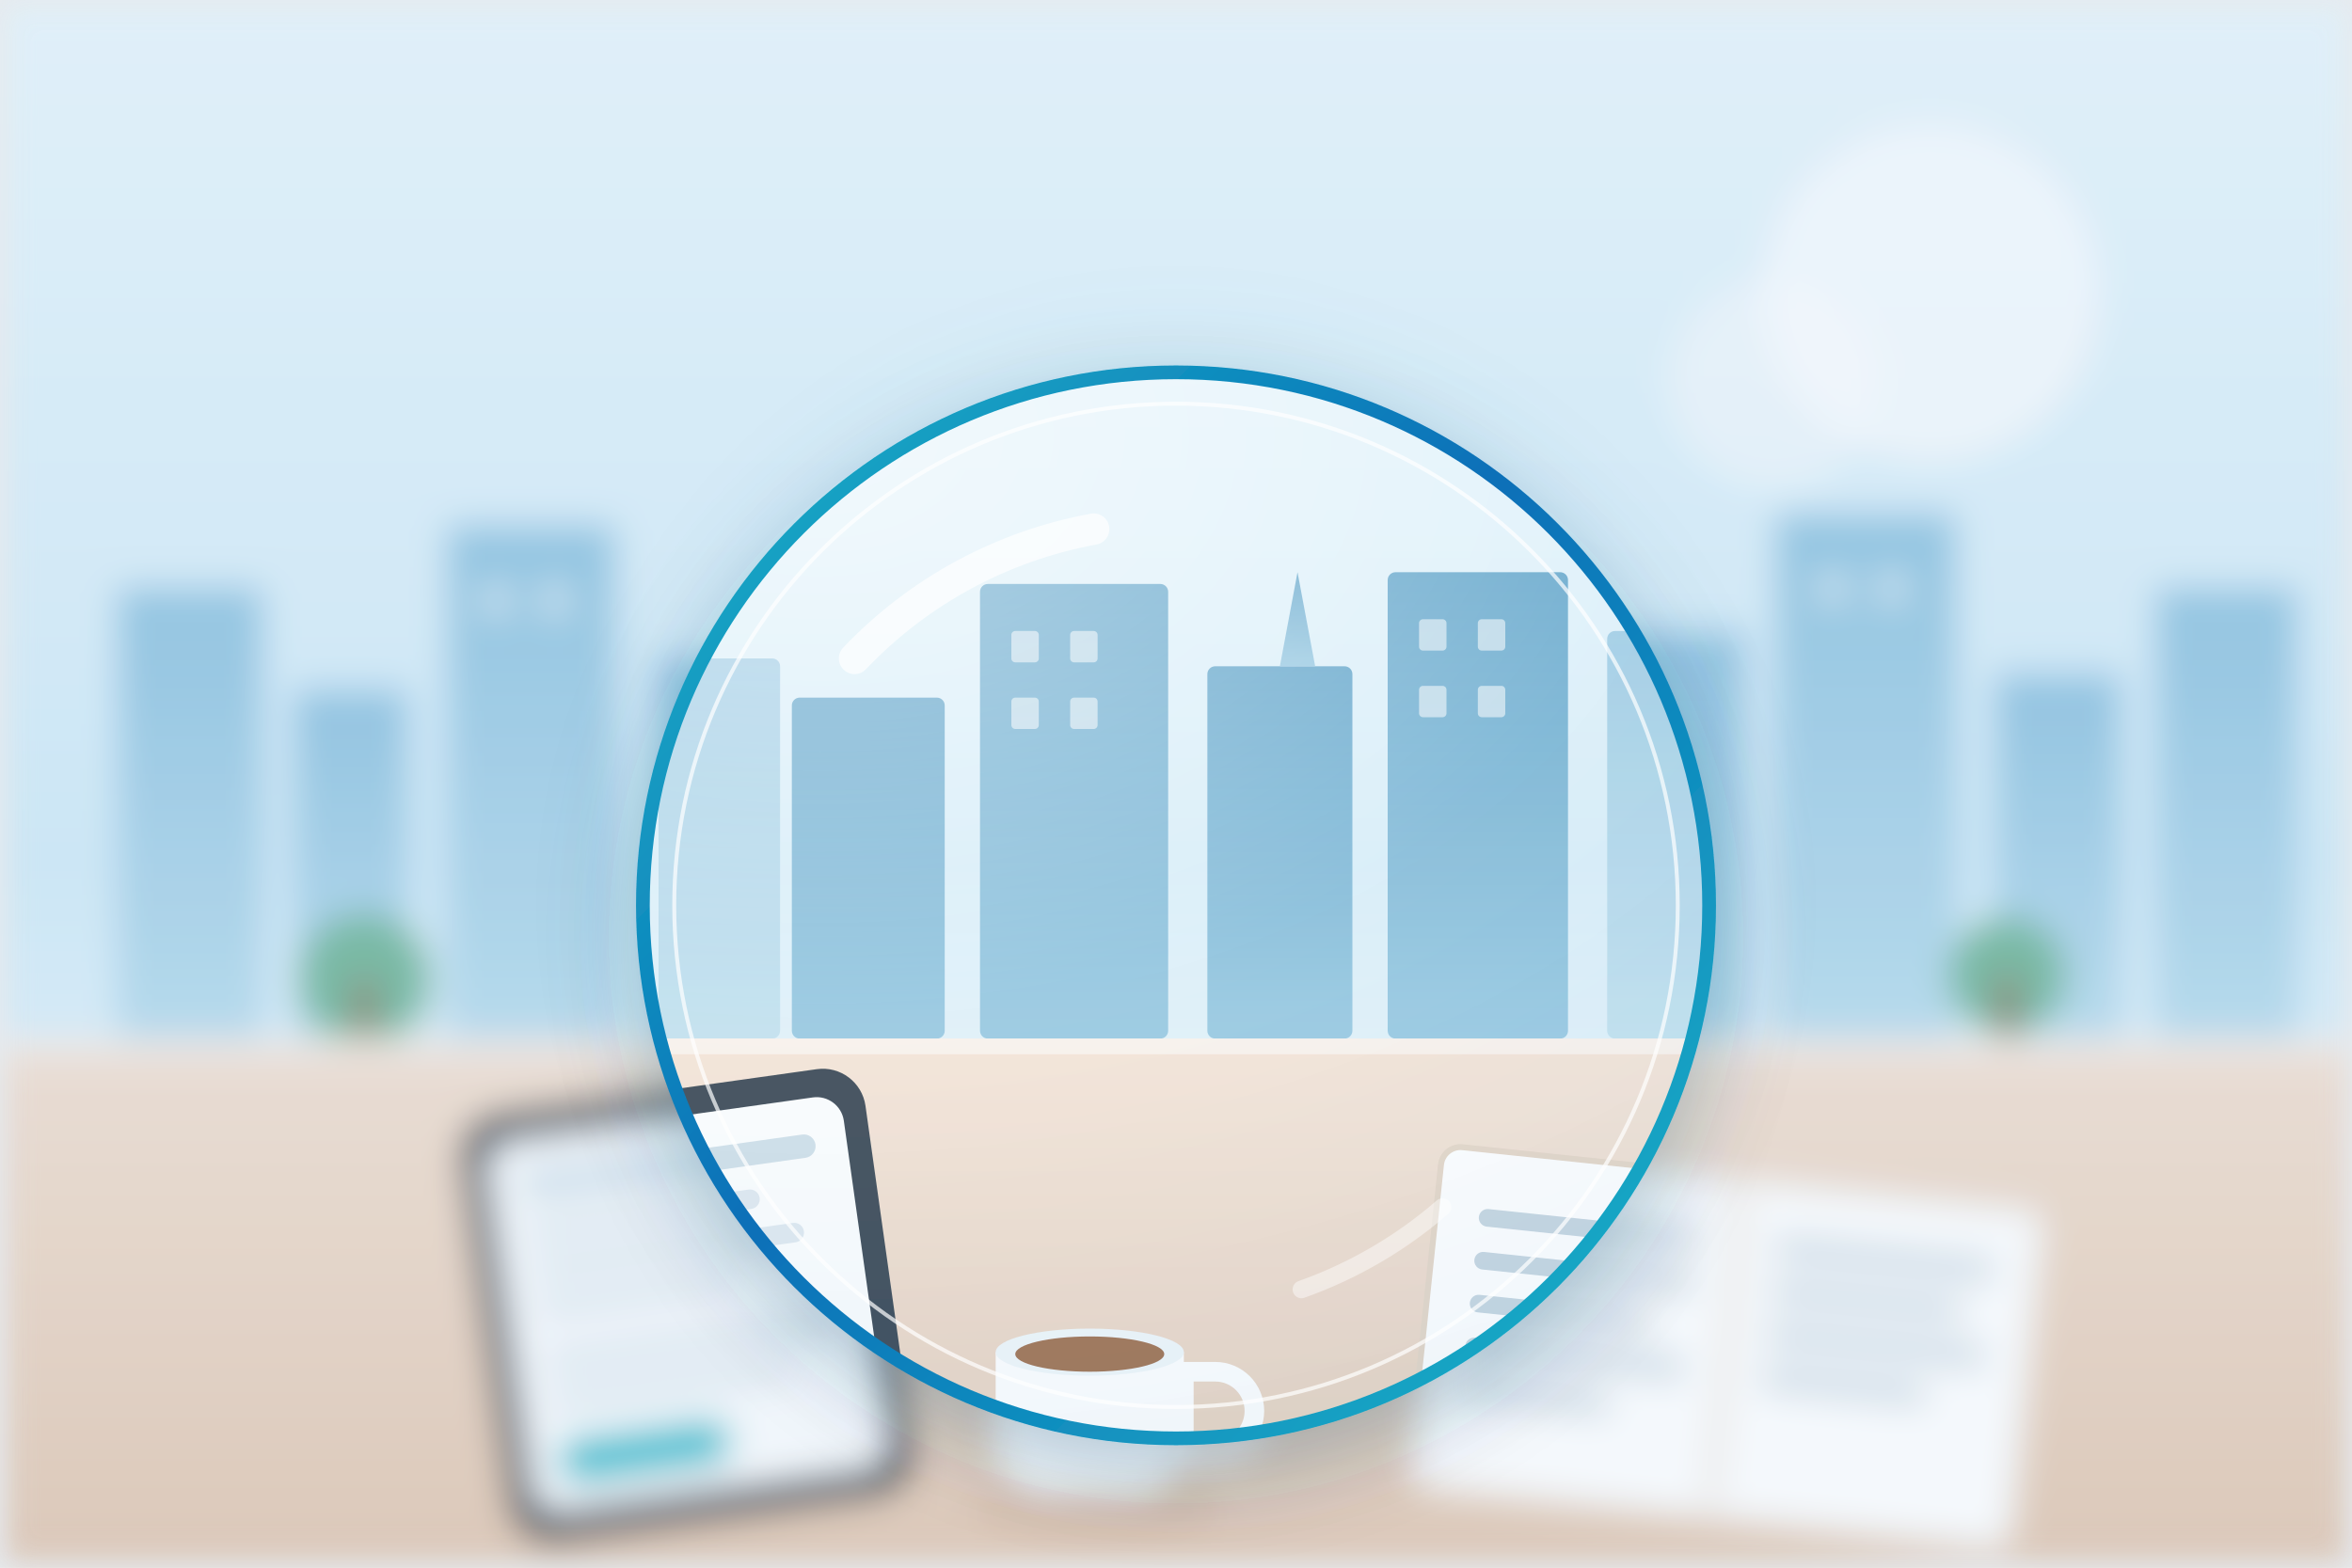
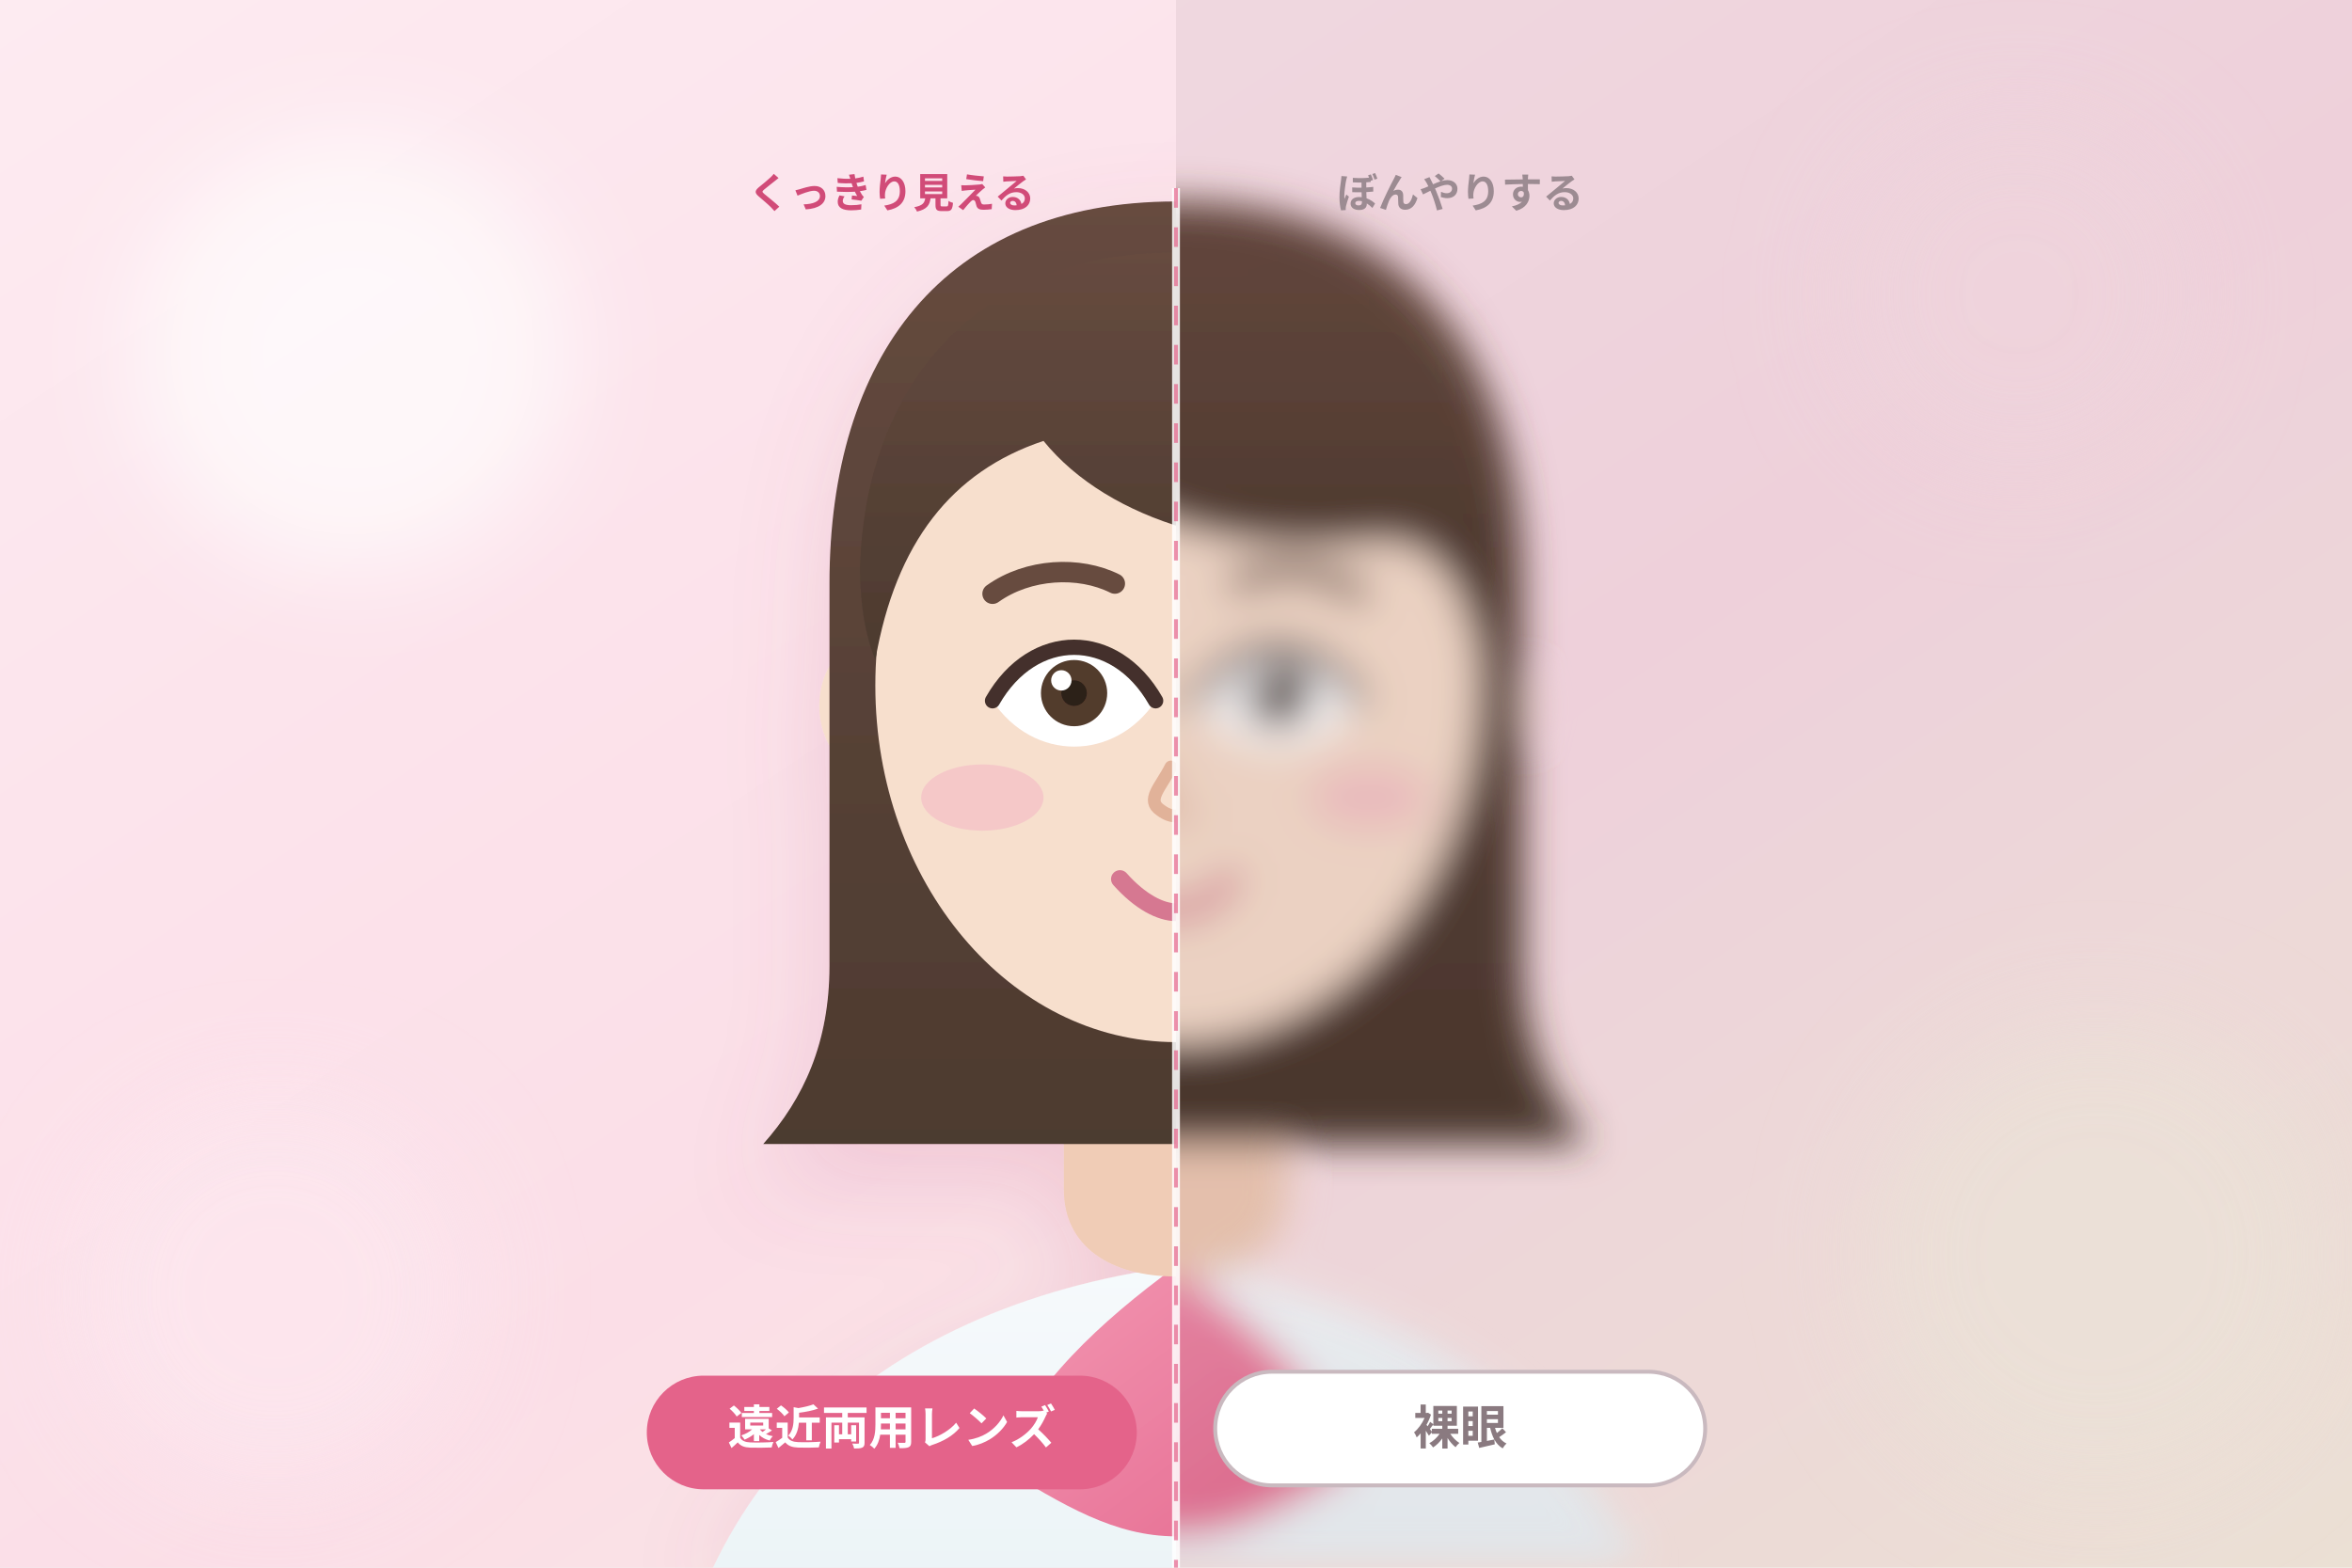
<svg xmlns="http://www.w3.org/2000/svg" viewBox="0 0 1200 800" width="1200" height="800" role="img" aria-labelledby="kvTitle kvDesc">
  <defs>
-     <linearGradient id="kvSky" x1="0" y1="0" x2="0" y2="1">
-       <stop offset="0%" stop-color="#EAF6FC" />
-       <stop offset="55%" stop-color="#D5ECF8" />
-       <stop offset="100%" stop-color="#F7FBFD" />
+     <linearGradient id="kvBg" x1="0" y1="0" x2="1" y2="1">
+       <stop offset="0%" stop-color="#FDEAF0" />
+       <stop offset="55%" stop-color="#FBDCE6" />
+       <stop offset="100%" stop-color="#F7EDDF" />
    </linearGradient>
-     <linearGradient id="kvFar" x1="0" y1="0" x2="0" y2="1">
-       <stop offset="0%" stop-color="#8FC3DF" />
-       <stop offset="100%" stop-color="#B9DCEC" />
+     <linearGradient id="kvHair" x1="0" y1="0" x2="0" y2="1">
+       <stop offset="0%" stop-color="#5E4235" />
+       <stop offset="100%" stop-color="#433026" />
    </linearGradient>
-     <linearGradient id="kvMid" x1="0" y1="0" x2="0" y2="1">
-       <stop offset="0%" stop-color="#5EA3C9" />
-       <stop offset="100%" stop-color="#93C6E0" />
+     <linearGradient id="kvTops" x1="0" y1="0" x2="0" y2="1">
+       <stop offset="0%" stop-color="#F5FAFC" />
+       <stop offset="100%" stop-color="#E4EEF3" />
    </linearGradient>
-     <linearGradient id="kvDesk" x1="0" y1="0" x2="0" y2="1">
-       <stop offset="0%" stop-color="#F3E3D6" />
-       <stop offset="100%" stop-color="#E5CDB9" />
+     <linearGradient id="kvScarf" x1="0" y1="0" x2="1" y2="1">
+       <stop offset="0%" stop-color="#F292AF" />
+       <stop offset="100%" stop-color="#E4638A" />
    </linearGradient>
-     <linearGradient id="kvRing" x1="0" y1="0" x2="1" y2="1">
-       <stop offset="0%" stop-color="#16B8C8" />
-       <stop offset="45%" stop-color="#0E6FB8" />
-       <stop offset="100%" stop-color="#16B8C8" />
-     </linearGradient>
-     <radialGradient id="kvGlass" cx="35%" cy="28%" r="80%">
-       <stop offset="0%" stop-color="#FFFFFF" stop-opacity=".55" />
-       <stop offset="45%" stop-color="#FFFFFF" stop-opacity=".08" />
-       <stop offset="100%" stop-color="#0E6FB8" stop-opacity=".10" />
-     </radialGradient>
-     <radialGradient id="kvGlow" cx="50%" cy="50%" r="50%">
-       <stop offset="0%" stop-color="#16B8C8" stop-opacity=".28" />
-       <stop offset="100%" stop-color="#16B8C8" stop-opacity="0" />
-     </radialGradient>
-     <filter id="kvBlur" x="-10%" y="-10%" width="120%" height="120%">
-       <feGaussianBlur stdDeviation="9" />
+     <filter id="kvBlur" x="-15%" y="-15%" width="130%" height="130%">
+       <feGaussianBlur stdDeviation="7.5" />
    </filter>
-     <filter id="kvSoft" x="-20%" y="-20%" width="140%" height="140%">
-       <feGaussianBlur stdDeviation="18" />
+     <filter id="kvSoft" x="-30%" y="-30%" width="160%" height="160%">
+       <feGaussianBlur stdDeviation="26" />
    </filter>
    <filter id="kvShadow" x="-30%" y="-30%" width="160%" height="160%">
-       <feDropShadow dx="0" dy="16" stdDeviation="22" flood-color="#0A3A5C" flood-opacity=".22" />
+       <feDropShadow dx="0" dy="14" stdDeviation="18" flood-color="#B85B7B" flood-opacity=".18" />
    </filter>
-     <clipPath id="kvLensClip">
-       <circle cx="600" cy="462" r="272" />
+     <clipPath id="kvLeft">
+       <rect x="0" y="0" width="600" height="800" />
    </clipPath>
-     <g id="kvScene">
-       <rect x="0" y="0" width="1200" height="800" fill="url(#kvSky)" />
-       <circle cx="985" cy="150" r="86" fill="#FFFFFF" opacity=".65" />
-       <circle cx="905" cy="196" r="54" fill="#FFFFFF" opacity=".45" />
-       <g fill="url(#kvFar)" opacity=".85">
-         <rect x="60" y="300" width="74" height="230" rx="4" />
-         <rect x="150" y="352" width="58" height="178" rx="4" />
-         <rect x="228" y="268" width="86" height="262" rx="4" />
-         <rect x="336" y="336" width="62" height="194" rx="4" />
-         <rect x="820" y="322" width="70" height="208" rx="4" />
-         <rect x="906" y="262" width="92" height="268" rx="4" />
-         <rect x="1018" y="344" width="64" height="186" rx="4" />
-         <rect x="1100" y="300" width="72" height="230" rx="4" />
+     <clipPath id="kvRight">
+       <rect x="600" y="0" width="600" height="800" />
+     </clipPath>
+     <g id="kvWoman">
+       <path d="M398 800c4-116 82-190 202-206 120 16 198 90 202 206z" fill="url(#kvTops)" />
+       <path d="M600 594c-30 22-56 46-70 78 26 16 46 28 70 28s44-12 70-28c-14-32-40-56-70-78z" fill="url(#kvScarf)" />
+       <path d="M556 486h88v78c0 22-18 34-44 34s-44-12-44-34z" fill="#EFC9B2" />
+       <ellipse cx="480" cy="374" rx="20" ry="26" fill="#F7DDCB" />
+       <ellipse cx="720" cy="374" rx="20" ry="26" fill="#F7DDCB" />
+       <circle cx="480" cy="404" r="7" fill="#F2A8BF" />
+       <circle cx="720" cy="404" r="7" fill="#F2A8BF" />
+       <path d="M600 176c-92 0-136 62-136 150v150c0 30-10 52-26 70h324c-16-18-26-40-26-70V326c0-88-44-150-136-150z" fill="url(#kvHair)" />
+       <ellipse cx="600" cy="366" rx="118" ry="140" fill="#F7DDCB" />
+       <path d="M600 196c-76 0-122 50-124 124 0 14 2 26 6 36 8-46 30-74 66-86 26 32 78 46 130 40 20-2 34 12 40 46 4-12 6-24 6-36-2-74-48-124-124-124z" fill="url(#kvHair)" />
+       <path d="M528 330c14-10 34-11 48-4" fill="none" stroke="#5E4235" stroke-width="8" stroke-linecap="round" />
+       <path d="M624 326c14-7 34-6 48 4" fill="none" stroke="#5E4235" stroke-width="8" stroke-linecap="round" />
+       <g>
+         <path d="M528 372c8-14 20-21 32-21s24 7 32 21c-8 12-20 18-32 18s-24-6-32-18z" fill="#FFFFFF" />
+         <circle cx="560" cy="369" r="13" fill="#4A3021" />
+         <circle cx="560" cy="369" r="5" fill="#20130B" />
+         <circle cx="555" cy="364" r="4" fill="#FFFFFF" />
+         <path d="M528 372c8-14 20-21 32-21s24 7 32 21" fill="none" stroke="#3A2820" stroke-width="6" stroke-linecap="round" />
+         <path d="M608 372c8-14 20-21 32-21s24 7 32 21c-8 12-20 18-32 18s-24-6-32-18z" fill="#FFFFFF" />
+         <circle cx="640" cy="369" r="13" fill="#4A3021" />
+         <circle cx="640" cy="369" r="5" fill="#20130B" />
+         <circle cx="635" cy="364" r="4" fill="#FFFFFF" />
+         <path d="M608 372c8-14 20-21 32-21s24 7 32 21" fill="none" stroke="#3A2820" stroke-width="6" stroke-linecap="round" />
      </g>
-       <g fill="url(#kvMid)">
-         <rect x="404" y="356" width="78" height="174" rx="4" />
-         <rect x="500" y="298" width="96" height="232" rx="4" />
-         <rect x="616" y="340" width="74" height="190" rx="4" />
-         <rect x="708" y="292" width="92" height="238" rx="4" />
-         <polygon points="662,292 653,340 671,340" />
-       </g>
-       <g fill="#FFFFFF" opacity=".55">
-         <rect x="516" y="322" width="14" height="16" rx="2" />
-         <rect x="546" y="322" width="14" height="16" rx="2" />
-         <rect x="516" y="356" width="14" height="16" rx="2" />
-         <rect x="546" y="356" width="14" height="16" rx="2" />
-         <rect x="724" y="316" width="14" height="16" rx="2" />
-         <rect x="754" y="316" width="14" height="16" rx="2" />
-         <rect x="724" y="350" width="14" height="16" rx="2" />
-         <rect x="754" y="350" width="14" height="16" rx="2" />
-         <rect x="928" y="292" width="14" height="16" rx="2" />
-         <rect x="958" y="292" width="14" height="16" rx="2" />
-         <rect x="246" y="298" width="14" height="16" rx="2" />
-         <rect x="276" y="298" width="14" height="16" rx="2" />
-       </g>
-       <g>
-         <circle cx="186" cy="500" r="34" fill="#7FBEA4" />
-         <rect x="181" y="500" width="10" height="42" fill="#9A8069" />
-         <circle cx="1024" cy="498" r="30" fill="#7FBEA4" />
-         <rect x="1019" y="498" width="10" height="42" fill="#9A8069" />
-       </g>
-       <rect x="0" y="530" width="1200" height="270" fill="url(#kvDesk)" />
-       <rect x="0" y="530" width="1200" height="8" fill="#FFFFFF" opacity=".5" />
-       <g transform="rotate(-8 350 660)">
-         <rect x="246" y="556" width="208" height="220" rx="22" fill="#2F3E4C" />
-         <rect x="258" y="570" width="184" height="192" rx="14" fill="#FBFDFE" />
-         <rect x="274" y="588" width="152" height="12" rx="6" fill="#CBDCE7" />
-         <rect x="274" y="612" width="120" height="10" rx="5" fill="#DCE7EF" />
-         <rect x="274" y="632" width="140" height="10" rx="5" fill="#DCE7EF" />
-         <rect x="274" y="652" width="104" height="10" rx="5" fill="#DCE7EF" />
-         <rect x="274" y="680" width="152" height="10" rx="5" fill="#DCE7EF" />
-         <rect x="274" y="700" width="126" height="10" rx="5" fill="#DCE7EF" />
-         <rect x="274" y="726" width="88" height="22" rx="11" fill="#16B8C8" opacity=".85" />
-       </g>
-       <g transform="rotate(6 880 690)">
-         <rect x="726" y="600" width="310" height="176" rx="10" fill="#FFFFFF" />
-         <rect x="726" y="600" width="310" height="176" rx="10" fill="none" stroke="#E3D3C3" stroke-width="3" />
-         <line x1="881" y1="606" x2="881" y2="770" stroke="#E9DBCC" stroke-width="4" />
-         <g fill="#C3D3DE">
-           <rect x="748" y="630" width="112" height="9" rx="4.5" />
-           <rect x="748" y="652" width="112" height="9" rx="4.5" />
-           <rect x="748" y="674" width="92" height="9" rx="4.5" />
-           <rect x="748" y="696" width="112" height="9" rx="4.5" />
-           <rect x="748" y="718" width="76" height="9" rx="4.5" />
-           <rect x="900" y="630" width="112" height="9" rx="4.5" />
-           <rect x="900" y="652" width="98" height="9" rx="4.5" />
-           <rect x="900" y="674" width="112" height="9" rx="4.5" />
-           <rect x="900" y="696" width="84" height="9" rx="4.5" />
-         </g>
-       </g>
-       <g>
-         <ellipse cx="560" cy="768" rx="62" ry="14" fill="#D4B79E" opacity=".55" />
-         <path d="M508 690h96v46a26 26 0 0 1-26 26h-44a26 26 0 0 1-26-26z" fill="#FFFFFF" />
-         <path d="M604 700h16a20 20 0 0 1 0 40h-16z" fill="none" stroke="#FFFFFF" stroke-width="10" />
-         <ellipse cx="556" cy="690" rx="48" ry="12" fill="#F0F6FA" />
-         <ellipse cx="556" cy="691" rx="38" ry="9" fill="#9C6B4A" />
-       </g>
+       <path d="M598 398c-4 8-10 13-4 17 4 3 8 3 12 0" fill="none" stroke="#E0AE94" stroke-width="5" stroke-linecap="round" />
+       <path d="M578 442c8 9 16 13 22 13s14-4 22-13" fill="none" stroke="#D4718C" stroke-width="7" stroke-linecap="round" />
+       <ellipse cx="524" cy="410" rx="24" ry="13" fill="#F2A8BF" opacity=".45" />
+       <ellipse cx="676" cy="410" rx="24" ry="13" fill="#F2A8BF" opacity=".45" />
    </g>
  </defs>
-   <use href="#kvScene" filter="url(#kvBlur)" />
-   <rect x="0" y="0" width="1200" height="800" fill="#0E6FB8" opacity=".05" />
-   <circle cx="600" cy="462" r="316" fill="url(#kvGlow)" filter="url(#kvSoft)" />
-   <g filter="url(#kvShadow)">
-     <g clip-path="url(#kvLensClip)">
-       <use href="#kvScene" />
-       <rect x="0" y="0" width="1200" height="800" fill="#FFFFFF" opacity=".06" />
-       <rect x="0" y="0" width="1200" height="800" fill="url(#kvGlass)" />
+   <rect width="1200" height="800" fill="url(#kvBg)" />
+   <g filter="url(#kvSoft)" opacity=".7">
+     <circle cx="180" cy="180" r="110" fill="#FFFFFF" />
+     <circle cx="1030" cy="150" r="90" fill="#FCE0E8" />
+     <circle cx="1070" cy="640" r="120" fill="#F7EFE2" />
+     <circle cx="140" cy="660" r="100" fill="#FDE7EE" />
+   </g>
+   <g clip-path="url(#kvLeft)">
+     <g transform="translate(600 420) scale(1.3) translate(-600 -420)">
+       <use href="#kvWoman" filter="url(#kvShadow)" />
    </g>
-     <circle cx="600" cy="462" r="272" fill="none" stroke="url(#kvRing)" stroke-width="7" />
-     <circle cx="600" cy="462" r="256" fill="none" stroke="#FFFFFF" stroke-width="2" opacity=".7" />
+     <rect width="1200" height="800" fill="#FFFFFF" opacity=".05" />
  </g>
-   <path d="M436 336a224 224 0 0 1 122-66" fill="none" stroke="#FFFFFF" stroke-width="16" stroke-linecap="round" opacity=".7" />
-   <path d="M736 616a224 224 0 0 1-72 42" fill="none" stroke="#FFFFFF" stroke-width="9" stroke-linecap="round" opacity=".45" />
+   <g clip-path="url(#kvRight)">
+     <g transform="translate(600 420) scale(1.3) translate(-600 -420)">
+       <use href="#kvWoman" filter="url(#kvBlur)" />
+     </g>
+     <rect width="1200" height="800" fill="#7A6A72" opacity=".10" />
+   </g>
+   <line x1="600" y1="96" x2="600" y2="800" stroke="#FFFFFF" stroke-width="4" opacity=".85" />
+   <line x1="600" y1="96" x2="600" y2="800" stroke="#E4638A" stroke-width="2" stroke-dasharray="10 10" opacity=".7" />
+   <g font-family="'Noto Sans JP','Hiragino Sans','Yu Gothic',sans-serif" text-anchor="middle">
+     <g>
+       <rect x="330" y="702" width="250" height="58" rx="29" fill="#E4638A" />
+       <text x="455" y="737" font-size="24" font-weight="700" fill="#FFFFFF">遠近両用レンズ</text>
+     </g>
+     <g>
+       <rect x="620" y="700" width="250" height="58" rx="29" fill="#FFFFFF" stroke="#C9B9BF" stroke-width="2" />
+       <text x="745" y="737" font-size="24" font-weight="700" fill="#8A7A80">裸眼</text>
+     </g>
+     <text x="455" y="106" font-size="21" font-weight="700" fill="#D14B78">くっきり見える</text>
+     <text x="745" y="106" font-size="21" font-weight="700" fill="#9C8B92">ぼんやりする</text>
+   </g>
</svg>
